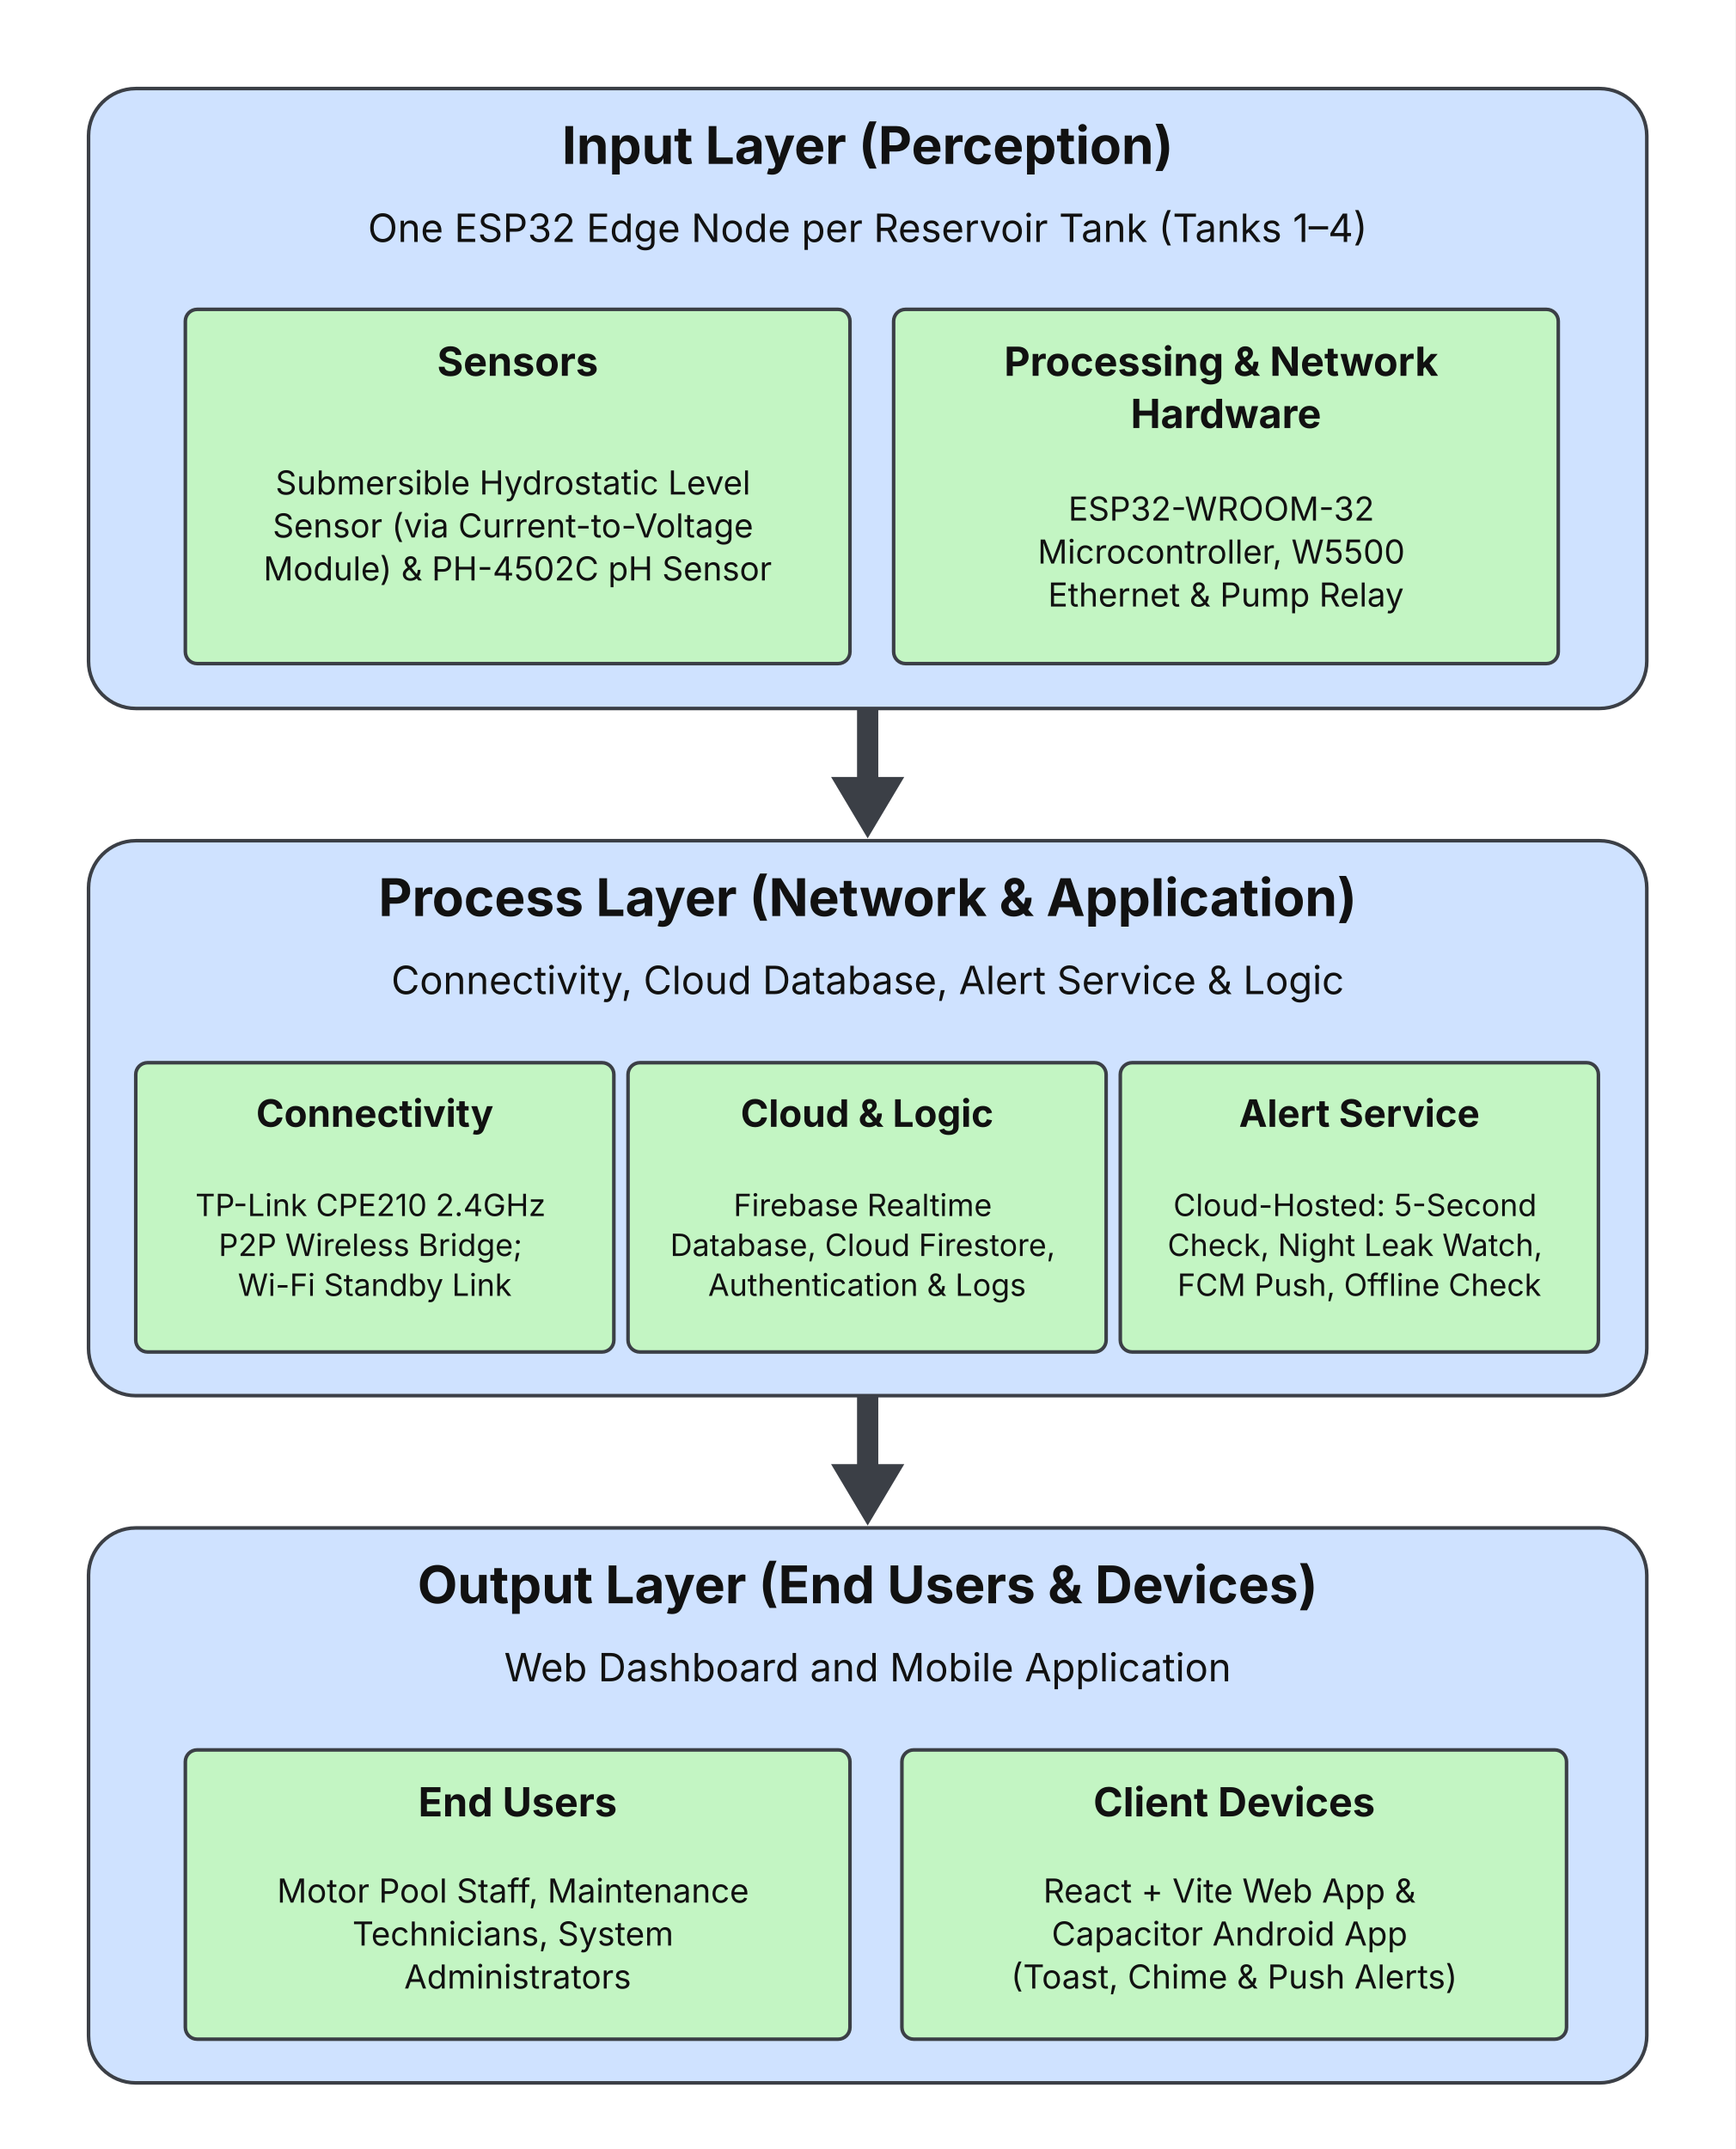
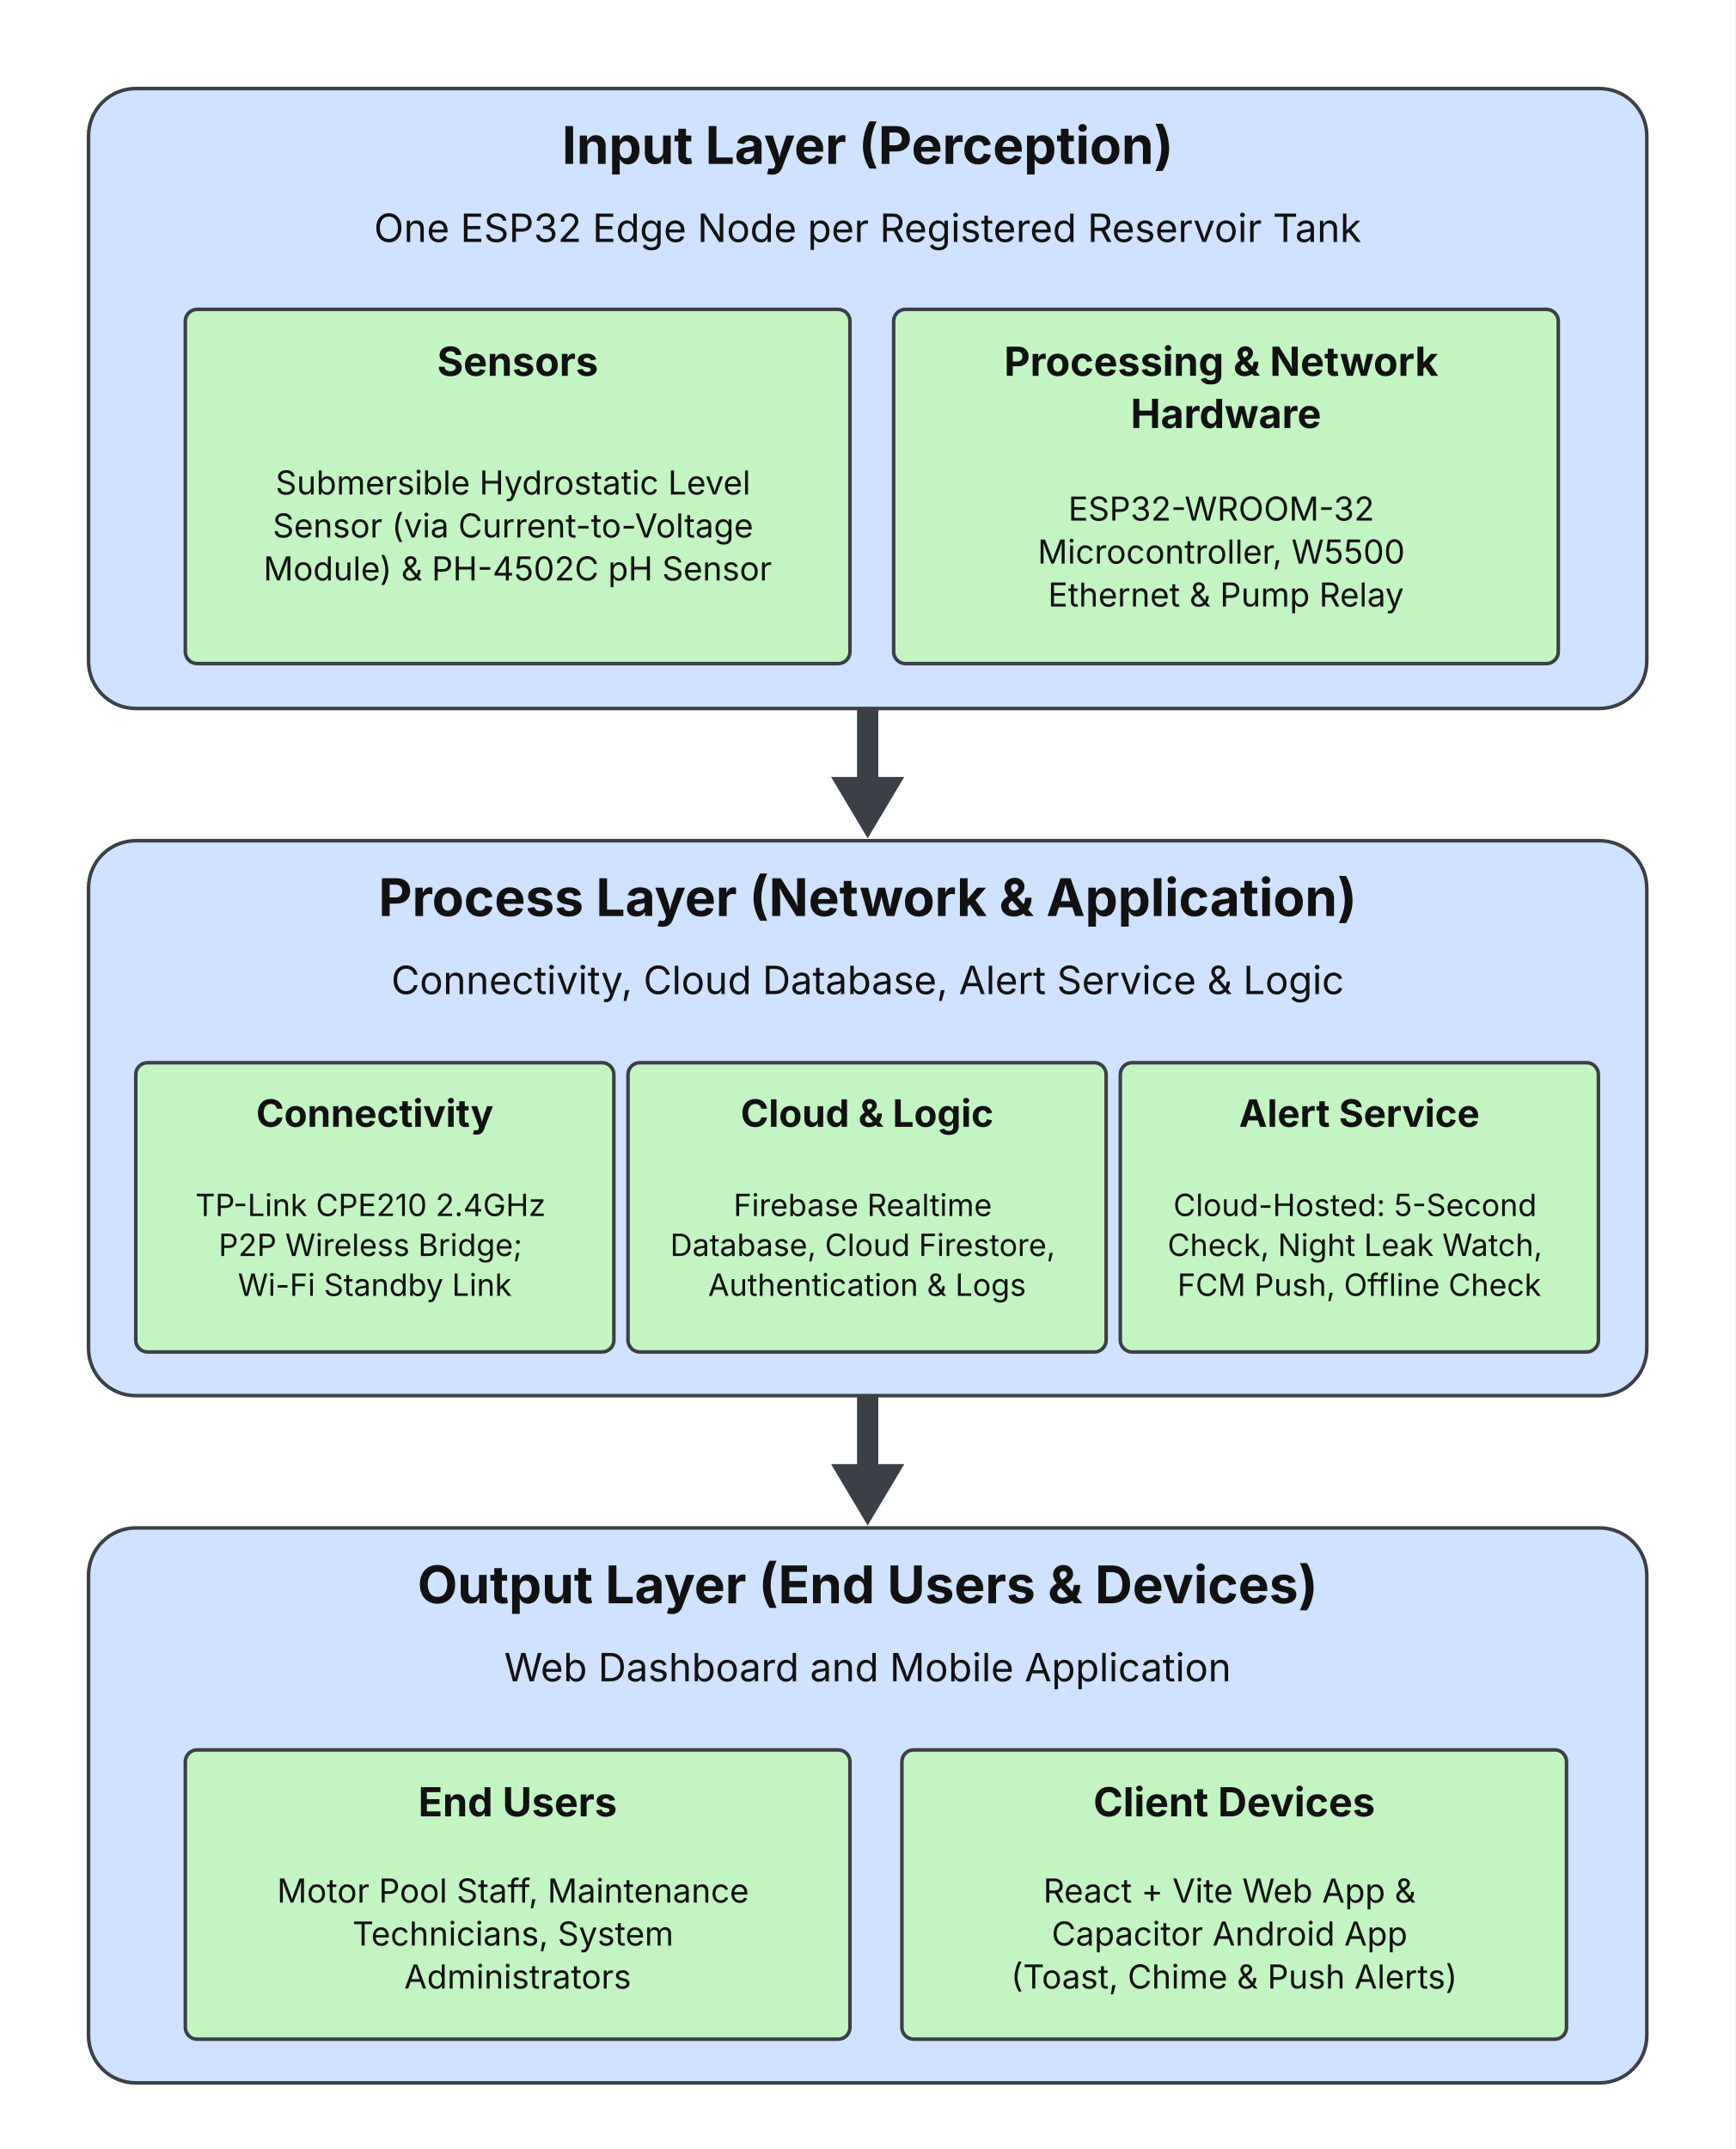
<svg xmlns="http://www.w3.org/2000/svg" width="1470" height="1820" viewBox="0 0 1470 1820">
  <rect width="1470" height="1820" fill="#FFFFFF" />
  <defs>
    <marker id="ah" viewBox="0 0 10 10" refX="9" refY="5" markerWidth="6" markerHeight="6" orient="auto-start-reverse">
      <path d="M0,0 L10,5 L0,10 z" fill="#3B3F46" />
    </marker>
    <marker id="ahs" viewBox="0 0 10 10" refX="9" refY="5" markerWidth="9" markerHeight="9" orient="auto-start-reverse">
      <path d="M0,0 L10,5 L0,10 z" fill="#3B3F46" />
    </marker>
  </defs>
  <rect x="75" y="75" width="1320" height="525" rx="40" fill="#CFE2FF" stroke="#3B3F46" stroke-width="3" />
  <text x="735" y="138.8" font-family="Inter, 'Segoe UI', Arial, sans-serif" font-size="44" font-weight="700" text-anchor="middle" fill="#111111">
    <tspan x="735" dy="0">Input Layer (Perception)</tspan>
  </text>
  <text x="735" y="204.9" font-family="Inter, 'Segoe UI', Arial, sans-serif" font-size="33" font-weight="400" text-anchor="middle" fill="#111111">
-     <tspan x="735" dy="0">One ESP32 Edge Node per Reservoir Tank (Tanks 1–4)</tspan>
+     <tspan x="735" dy="0">One ESP32 Edge Node per Registered Reservoir Tank</tspan>
  </text>
  <rect x="157" y="262" width="563" height="300" rx="10" fill="#C3F5C3" stroke="#3B3F46" stroke-width="3" />
  <text x="438.5" y="318.3" font-family="Inter, 'Segoe UI', Arial, sans-serif" font-size="34" font-weight="700" text-anchor="middle" fill="#111111">
    <tspan x="438.5" dy="0">Sensors</tspan>
  </text>
  <text x="438.5" y="418.8" font-family="Inter, 'Segoe UI', Arial, sans-serif" font-size="28" font-weight="400" text-anchor="middle" fill="#111111">
    <tspan x="438.5" dy="0">Submersible Hydrostatic Level</tspan>
    <tspan x="438.5" dy="36.4">Sensor (via Current-to-Voltage</tspan>
    <tspan x="438.5" dy="36.4">Module) &amp; PH-4502C pH Sensor</tspan>
  </text>
  <rect x="757" y="262" width="563" height="300" rx="10" fill="#C3F5C3" stroke="#3B3F46" stroke-width="3" />
  <text x="1038.5" y="318.3" font-family="Inter, 'Segoe UI', Arial, sans-serif" font-size="34" font-weight="700" text-anchor="middle" fill="#111111">
    <tspan x="1038.5" dy="0">Processing &amp; Network</tspan>
    <tspan x="1038.5" dy="44.2">Hardware</tspan>
  </text>
  <text x="1038.5" y="440.9" font-family="Inter, 'Segoe UI', Arial, sans-serif" font-size="28" font-weight="400" text-anchor="middle" fill="#111111">
    <tspan x="1038.5" dy="0">ESP32-WROOM-32</tspan>
    <tspan x="1038.5" dy="36.4">Microcontroller, W5500</tspan>
    <tspan x="1038.5" dy="36.4">Ethernet &amp; Pump Relay</tspan>
  </text>
  <rect x="726" y="600" width="18" height="62" fill="#3B3F46" />
  <polygon points="704,658 766,658 735,710" fill="#3B3F46" />
  <rect x="75" y="712" width="1320" height="470" rx="40" fill="#CFE2FF" stroke="#3B3F46" stroke-width="3" />
  <text x="735" y="775.8" font-family="Inter, 'Segoe UI', Arial, sans-serif" font-size="44" font-weight="700" text-anchor="middle" fill="#111111">
    <tspan x="735" dy="0">Process Layer (Network &amp; Application)</tspan>
  </text>
  <text x="735" y="841.9" font-family="Inter, 'Segoe UI', Arial, sans-serif" font-size="33" font-weight="400" text-anchor="middle" fill="#111111">
    <tspan x="735" dy="0">Connectivity, Cloud Database, Alert Service &amp; Logic</tspan>
  </text>
  <rect x="115" y="900" width="405" height="245" rx="10" fill="#C3F5C3" stroke="#3B3F46" stroke-width="3" />
  <text x="317.5" y="954.3" font-family="Inter, 'Segoe UI', Arial, sans-serif" font-size="32" font-weight="700" text-anchor="middle" fill="#111111">
    <tspan x="317.5" dy="0">Connectivity</tspan>
  </text>
  <text x="317.5" y="1029.9" font-family="Inter, 'Segoe UI', Arial, sans-serif" font-size="26" font-weight="400" text-anchor="middle" fill="#111111">
    <tspan x="317.5" dy="0">TP-Link CPE210 2.4GHz</tspan>
    <tspan x="317.5" dy="33.8">P2P Wireless Bridge;</tspan>
    <tspan x="317.5" dy="33.8">Wi-Fi Standby Link</tspan>
  </text>
  <rect x="532" y="900" width="405" height="245" rx="10" fill="#C3F5C3" stroke="#3B3F46" stroke-width="3" />
  <text x="734.5" y="954.3" font-family="Inter, 'Segoe UI', Arial, sans-serif" font-size="32" font-weight="700" text-anchor="middle" fill="#111111">
    <tspan x="734.5" dy="0">Cloud &amp; Logic</tspan>
  </text>
  <text x="734.5" y="1029.9" font-family="Inter, 'Segoe UI', Arial, sans-serif" font-size="26" font-weight="400" text-anchor="middle" fill="#111111">
    <tspan x="734.5" dy="0">Firebase Realtime</tspan>
    <tspan x="734.5" dy="33.8">Database, Cloud Firestore,</tspan>
    <tspan x="734.5" dy="33.8">Authentication &amp; Logs</tspan>
  </text>
  <rect x="949" y="900" width="405" height="245" rx="10" fill="#C3F5C3" stroke="#3B3F46" stroke-width="3" />
  <text x="1151.5" y="954.3" font-family="Inter, 'Segoe UI', Arial, sans-serif" font-size="32" font-weight="700" text-anchor="middle" fill="#111111">
    <tspan x="1151.5" dy="0">Alert Service</tspan>
  </text>
  <text x="1151.5" y="1029.9" font-family="Inter, 'Segoe UI', Arial, sans-serif" font-size="26" font-weight="400" text-anchor="middle" fill="#111111">
    <tspan x="1151.5" dy="0">Cloud-Hosted: 5-Second</tspan>
    <tspan x="1151.5" dy="33.8">Check, Night Leak Watch,</tspan>
    <tspan x="1151.5" dy="33.8">FCM Push, Offline Check</tspan>
  </text>
  <rect x="726" y="1182" width="18" height="62" fill="#3B3F46" />
  <polygon points="704,1240 766,1240 735,1292" fill="#3B3F46" />
  <rect x="75" y="1294" width="1320" height="470" rx="40" fill="#CFE2FF" stroke="#3B3F46" stroke-width="3" />
  <text x="735" y="1357.8" font-family="Inter, 'Segoe UI', Arial, sans-serif" font-size="44" font-weight="700" text-anchor="middle" fill="#111111">
    <tspan x="735" dy="0">Output Layer (End Users &amp; Devices)</tspan>
  </text>
  <text x="735" y="1423.9" font-family="Inter, 'Segoe UI', Arial, sans-serif" font-size="33" font-weight="400" text-anchor="middle" fill="#111111">
    <tspan x="735" dy="0">Web Dashboard and Mobile Application</tspan>
  </text>
  <rect x="157" y="1482" width="563" height="245" rx="10" fill="#C3F5C3" stroke="#3B3F46" stroke-width="3" />
  <text x="438.5" y="1538.3" font-family="Inter, 'Segoe UI', Arial, sans-serif" font-size="34" font-weight="700" text-anchor="middle" fill="#111111">
    <tspan x="438.5" dy="0">End Users</tspan>
  </text>
  <text x="438.5" y="1611.3" font-family="Inter, 'Segoe UI', Arial, sans-serif" font-size="28" font-weight="400" text-anchor="middle" fill="#111111">
    <tspan x="438.5" dy="0">Motor Pool Staff, Maintenance</tspan>
    <tspan x="438.5" dy="36.4">Technicians, System</tspan>
    <tspan x="438.5" dy="36.4">Administrators</tspan>
  </text>
  <rect x="764" y="1482" width="563" height="245" rx="10" fill="#C3F5C3" stroke="#3B3F46" stroke-width="3" />
  <text x="1045.5" y="1538.3" font-family="Inter, 'Segoe UI', Arial, sans-serif" font-size="34" font-weight="700" text-anchor="middle" fill="#111111">
    <tspan x="1045.5" dy="0">Client Devices</tspan>
  </text>
  <text x="1045.5" y="1611.3" font-family="Inter, 'Segoe UI', Arial, sans-serif" font-size="28" font-weight="400" text-anchor="middle" fill="#111111">
    <tspan x="1045.5" dy="0">React + Vite Web App &amp;</tspan>
    <tspan x="1045.5" dy="36.4">Capacitor Android App</tspan>
    <tspan x="1045.5" dy="36.4">(Toast, Chime &amp; Push Alerts)</tspan>
  </text>
</svg>
